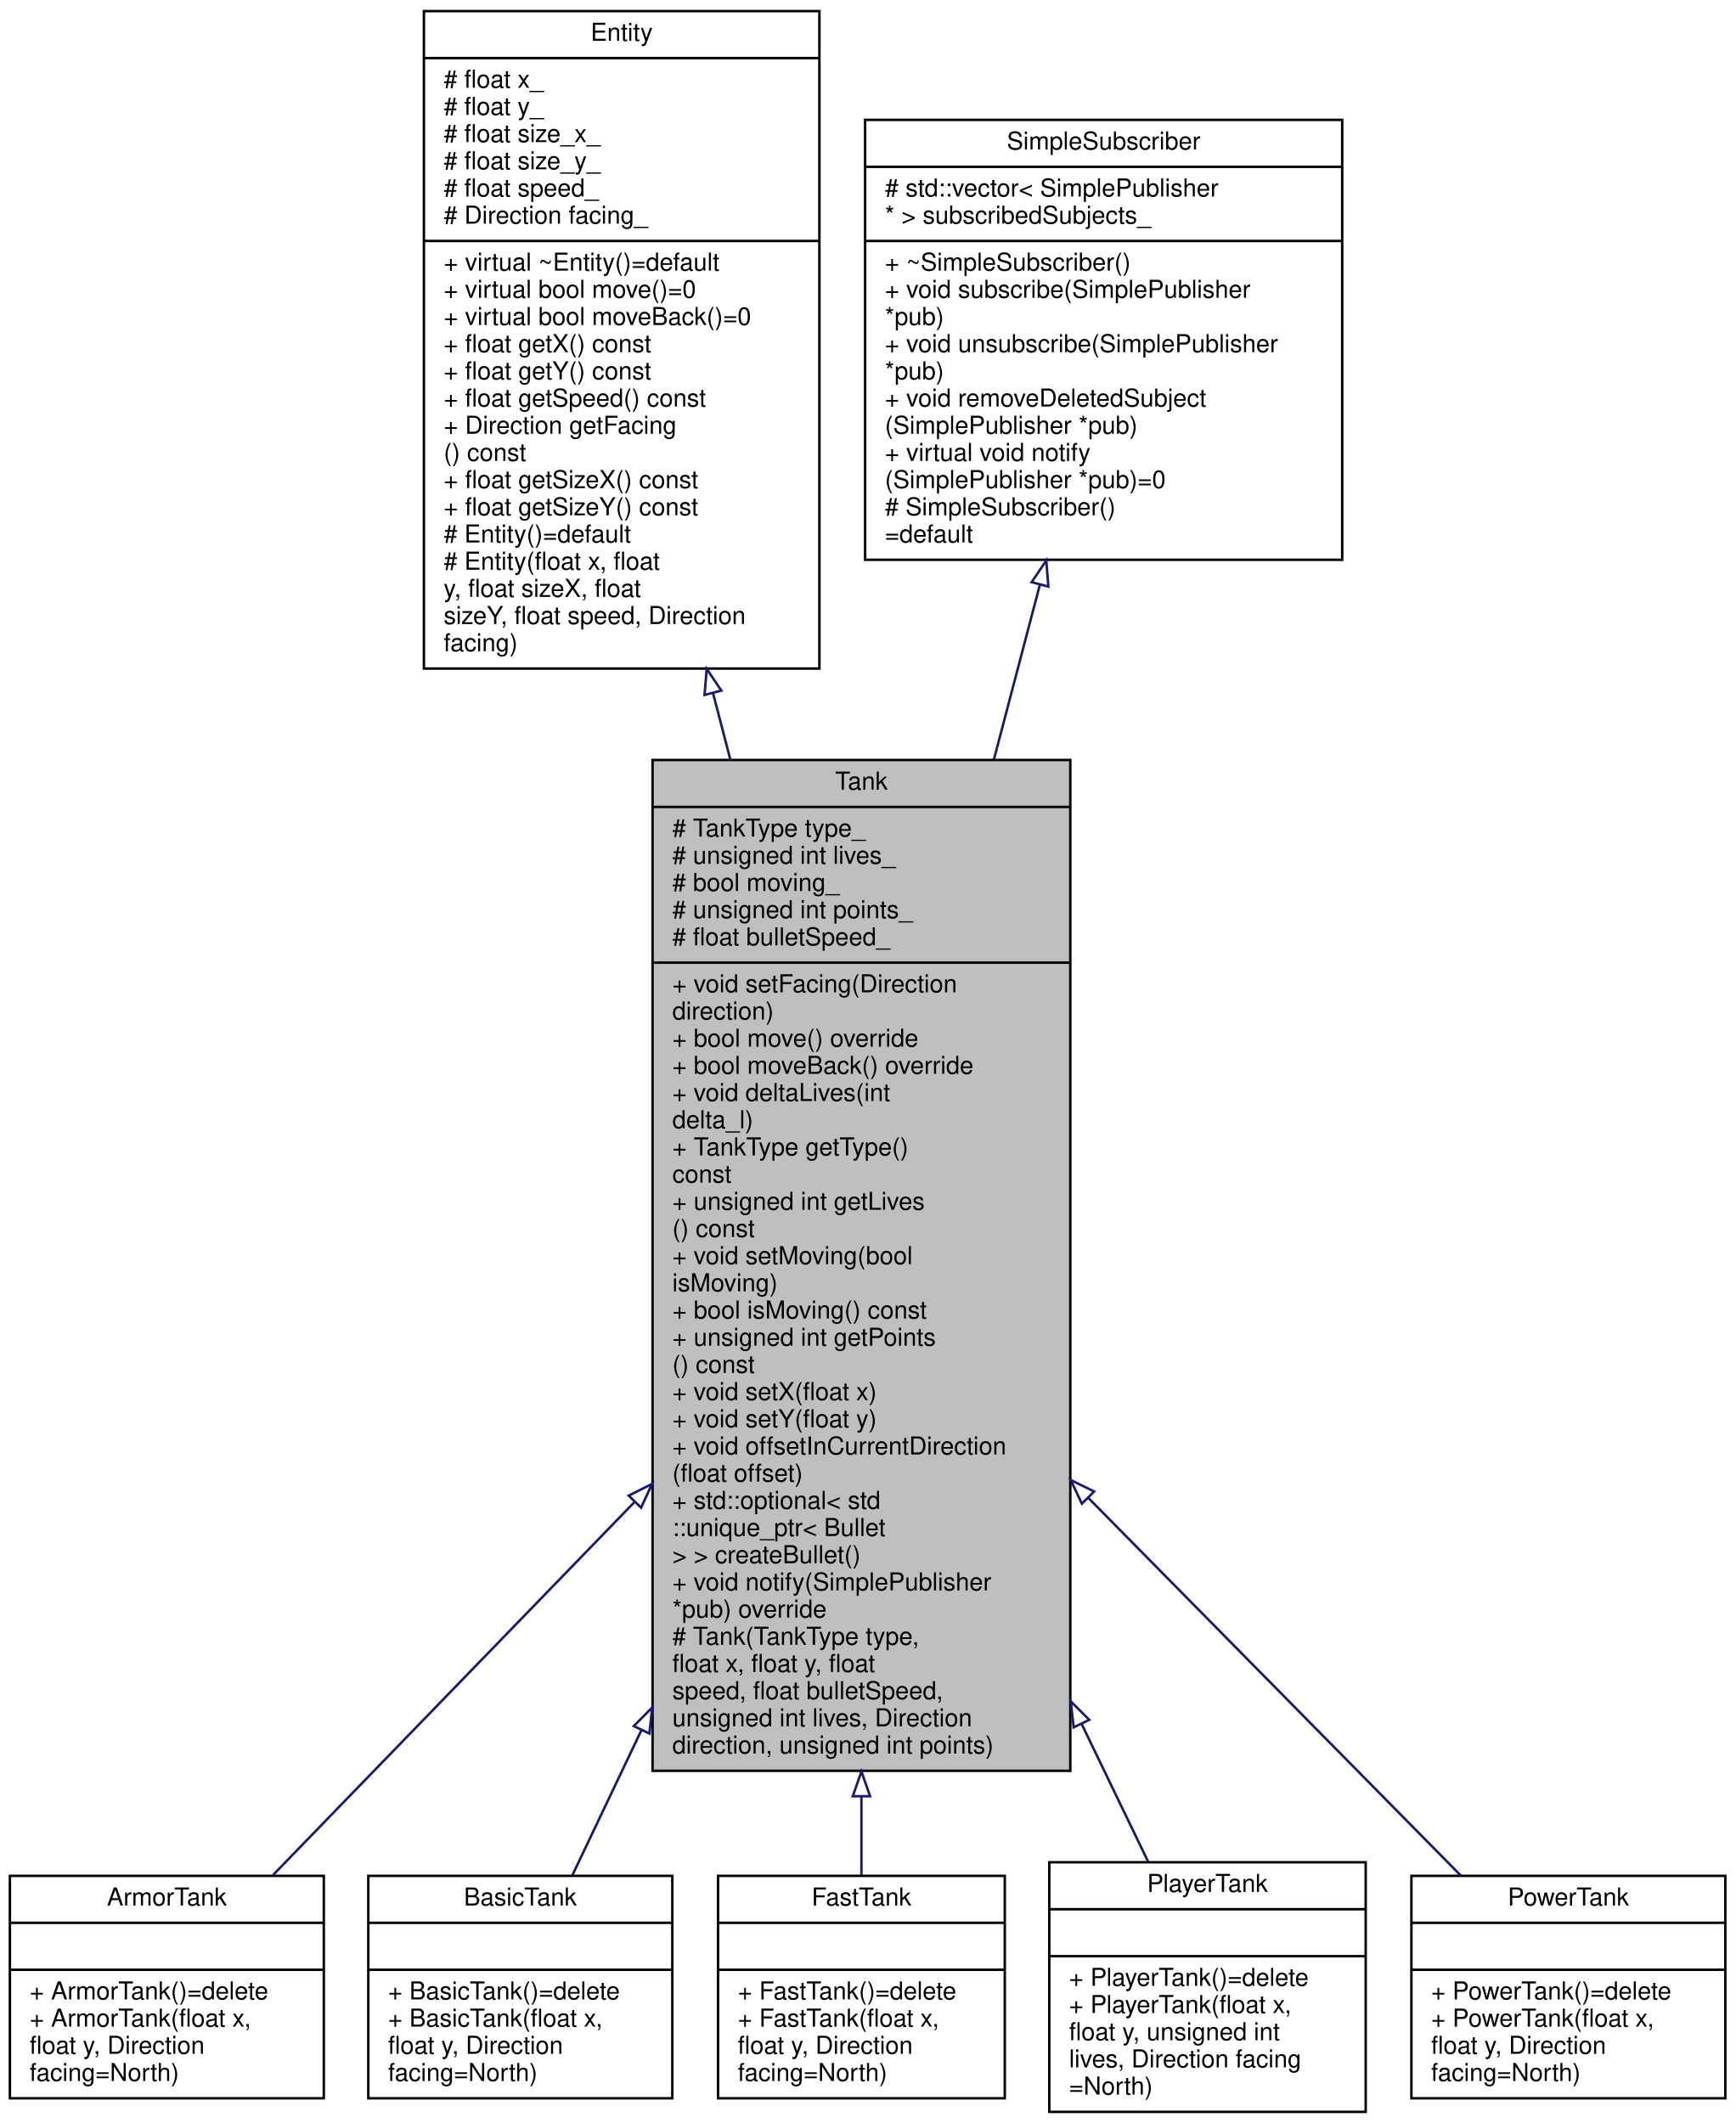
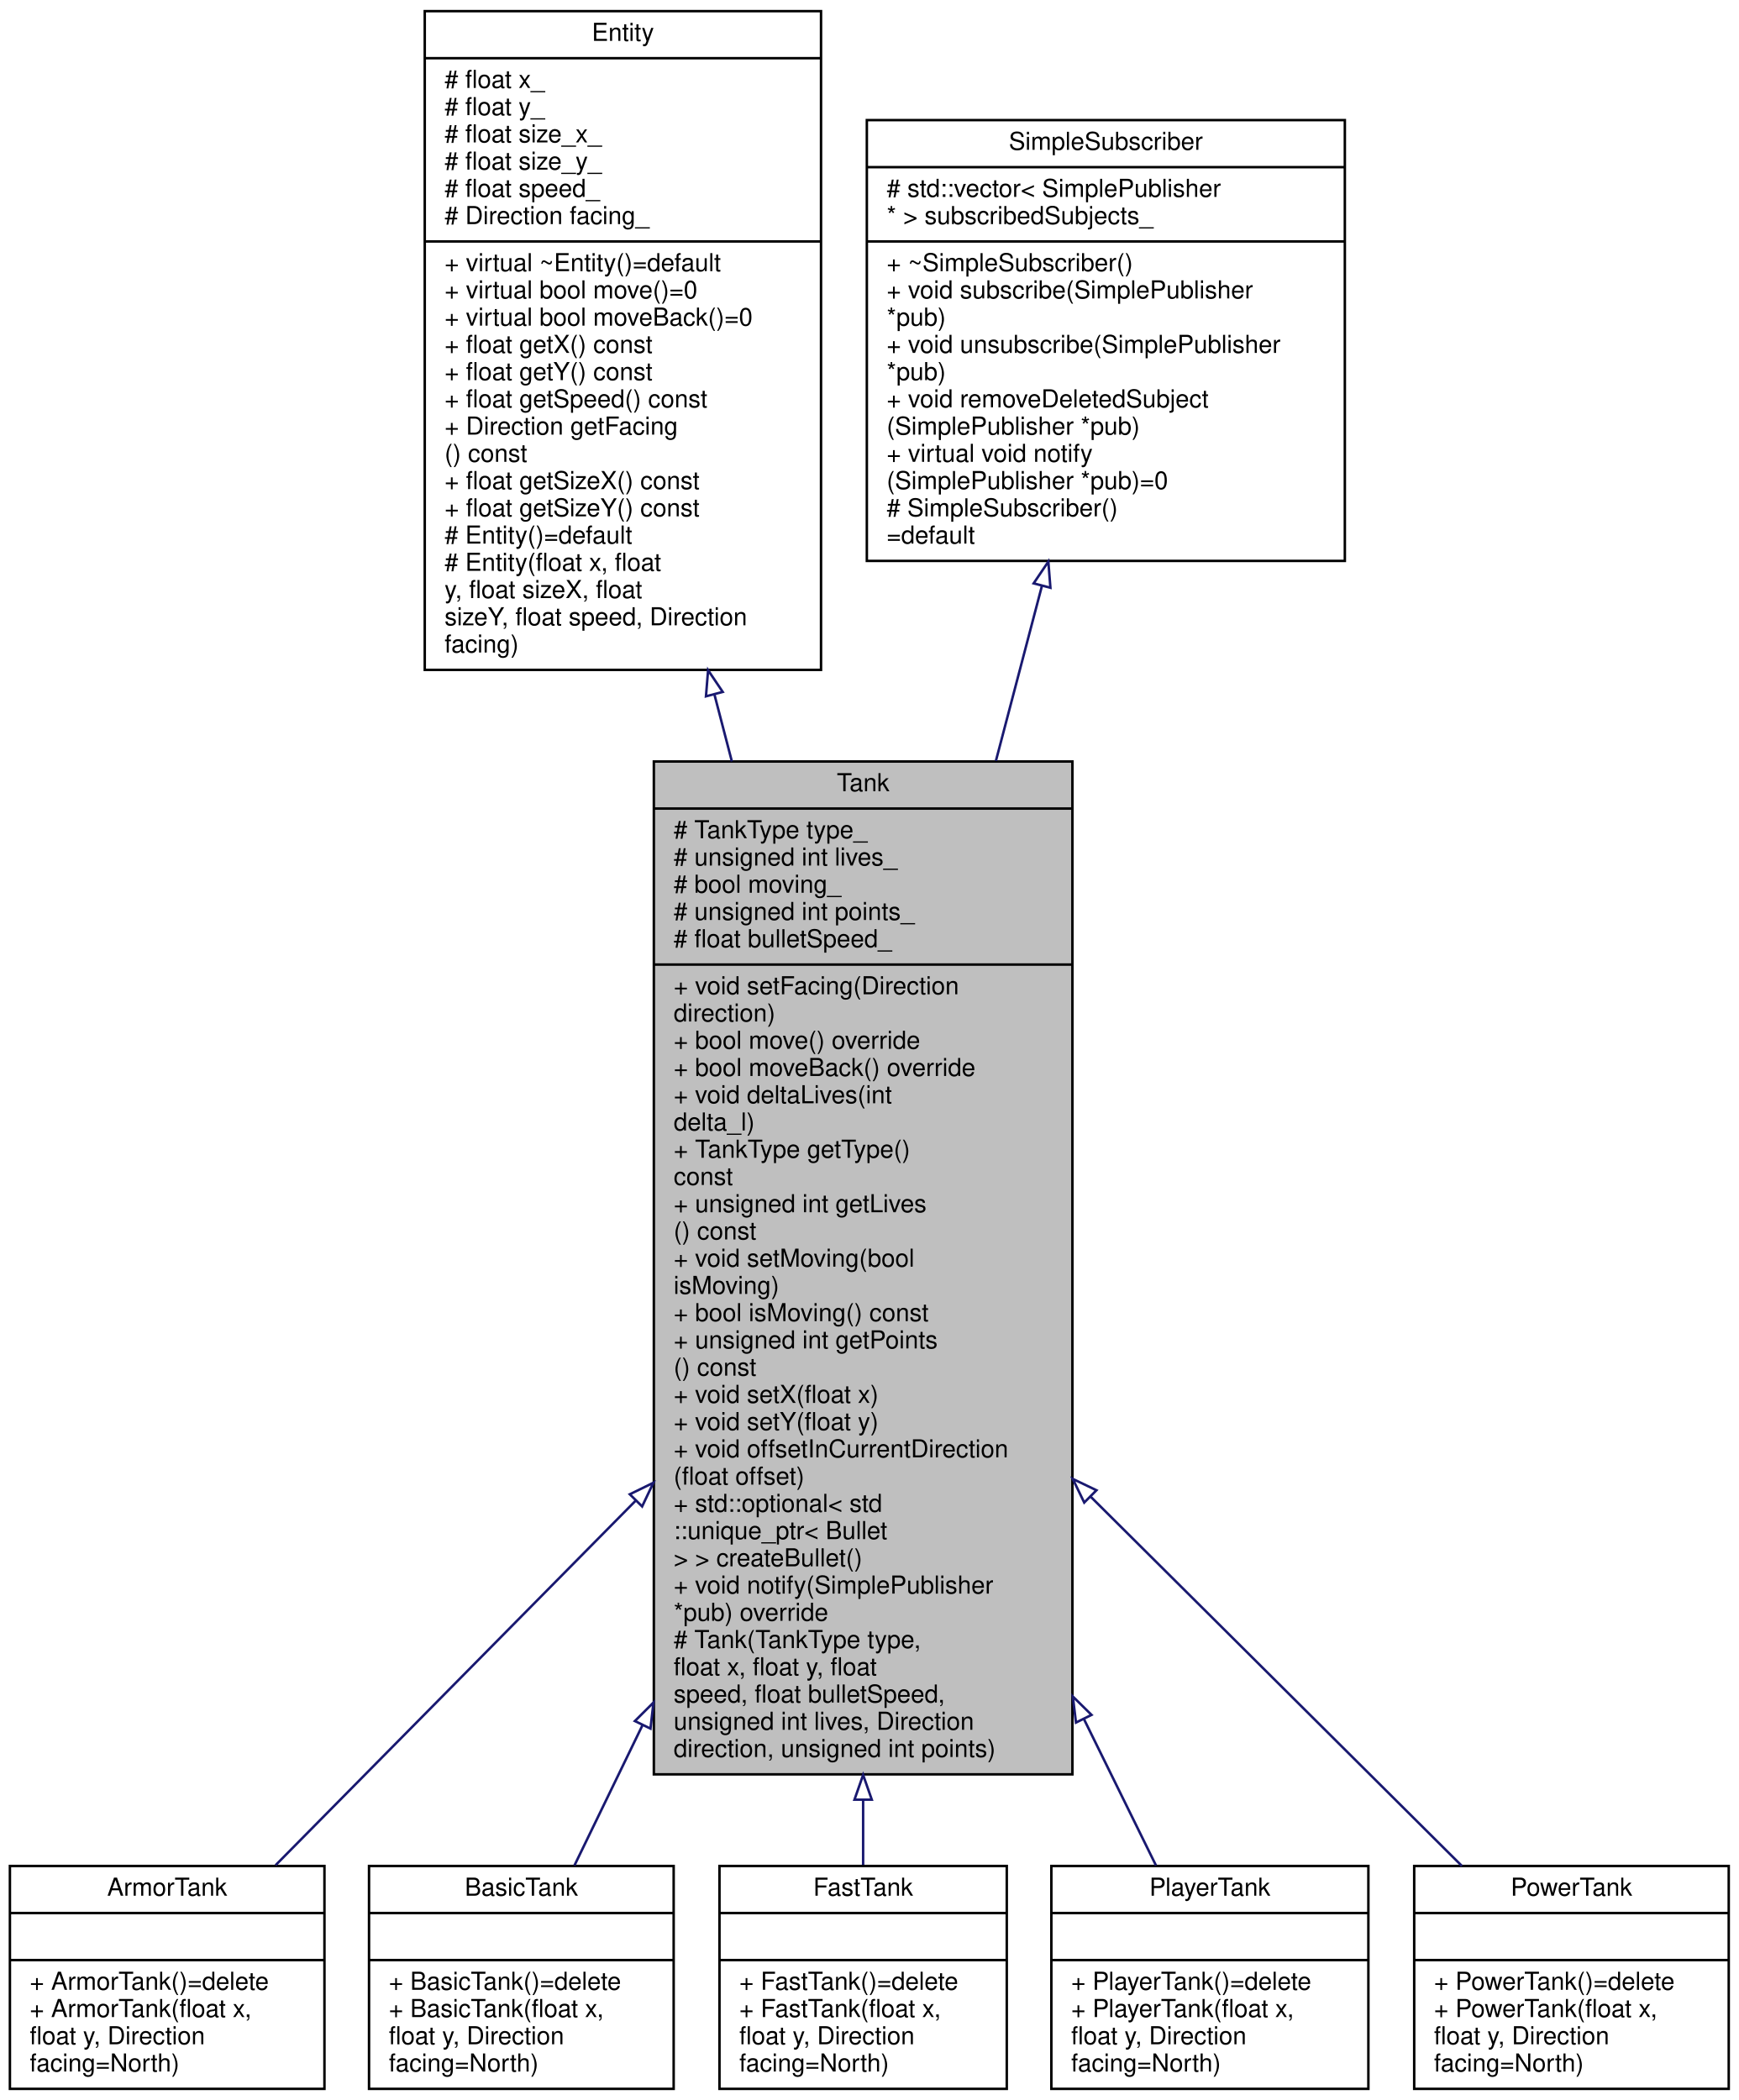
- <svg xmlns="http://www.w3.org/2000/svg" xmlns:xlink="http://www.w3.org/1999/xlink" width="702pt" height="859pt" viewBox="0.00 0.00 702.00 859.00">
-   <g id="graph0" class="graph" transform="scale(1 1) rotate(0) translate(4 855)">
+ <svg xmlns="http://www.w3.org/2000/svg" xmlns:xlink="http://www.w3.org/1999/xlink" width="702pt" height="848pt" viewBox="0.00 0.00 702.00 848.00">
+   <g id="graph0" class="graph" transform="scale(1 1) rotate(0) translate(4 844)">
    <g id="node1" class="node">
      <g id="a_node1">
        <a xlink:title="Base class for tank representation.">
-           <polygon fill="#bfbfbf" stroke="black" points="260,-138.5 260,-547.5 429,-547.5 429,-138.5 260,-138.5" />
-           <text text-anchor="middle" x="344.5" y="-535.5" font-family="Helvetica,sans-Serif" font-size="10.00">Tank</text>
-           <polyline fill="none" stroke="black" points="260,-528.5 429,-528.5 " />
-           <text text-anchor="start" x="268" y="-516.5" font-family="Helvetica,sans-Serif" font-size="10.00"># TankType type_</text>
-           <text text-anchor="start" x="268" y="-505.5" font-family="Helvetica,sans-Serif" font-size="10.00"># unsigned int lives_</text>
-           <text text-anchor="start" x="268" y="-494.5" font-family="Helvetica,sans-Serif" font-size="10.00"># bool moving_</text>
-           <text text-anchor="start" x="268" y="-483.5" font-family="Helvetica,sans-Serif" font-size="10.00"># unsigned int points_</text>
-           <text text-anchor="start" x="268" y="-472.5" font-family="Helvetica,sans-Serif" font-size="10.00"># float bulletSpeed_</text>
-           <polyline fill="none" stroke="black" points="260,-465.5 429,-465.5 " />
-           <text text-anchor="start" x="268" y="-453.5" font-family="Helvetica,sans-Serif" font-size="10.00">+ void setFacing(Direction</text>
-           <text text-anchor="start" x="268" y="-442.5" font-family="Helvetica,sans-Serif" font-size="10.00"> direction)</text>
-           <text text-anchor="start" x="268" y="-431.5" font-family="Helvetica,sans-Serif" font-size="10.00">+ bool move() override</text>
-           <text text-anchor="start" x="268" y="-420.5" font-family="Helvetica,sans-Serif" font-size="10.00">+ bool moveBack() override</text>
-           <text text-anchor="start" x="268" y="-409.5" font-family="Helvetica,sans-Serif" font-size="10.00">+ void deltaLives(int</text>
-           <text text-anchor="start" x="268" y="-398.5" font-family="Helvetica,sans-Serif" font-size="10.00"> delta_l)</text>
-           <text text-anchor="start" x="268" y="-387.5" font-family="Helvetica,sans-Serif" font-size="10.00">+ TankType getType()</text>
-           <text text-anchor="start" x="268" y="-376.5" font-family="Helvetica,sans-Serif" font-size="10.00"> const</text>
-           <text text-anchor="start" x="268" y="-365.5" font-family="Helvetica,sans-Serif" font-size="10.00">+ unsigned int getLives</text>
-           <text text-anchor="start" x="268" y="-354.5" font-family="Helvetica,sans-Serif" font-size="10.00">() const</text>
-           <text text-anchor="start" x="268" y="-343.5" font-family="Helvetica,sans-Serif" font-size="10.00">+ void setMoving(bool</text>
-           <text text-anchor="start" x="268" y="-332.5" font-family="Helvetica,sans-Serif" font-size="10.00"> isMoving)</text>
-           <text text-anchor="start" x="268" y="-321.5" font-family="Helvetica,sans-Serif" font-size="10.00">+ bool isMoving() const</text>
-           <text text-anchor="start" x="268" y="-310.5" font-family="Helvetica,sans-Serif" font-size="10.00">+ unsigned int getPoints</text>
-           <text text-anchor="start" x="268" y="-299.5" font-family="Helvetica,sans-Serif" font-size="10.00">() const</text>
-           <text text-anchor="start" x="268" y="-288.5" font-family="Helvetica,sans-Serif" font-size="10.00">+ void setX(float x)</text>
-           <text text-anchor="start" x="268" y="-277.5" font-family="Helvetica,sans-Serif" font-size="10.00">+ void setY(float y)</text>
-           <text text-anchor="start" x="268" y="-266.5" font-family="Helvetica,sans-Serif" font-size="10.00">+ void offsetInCurrentDirection</text>
-           <text text-anchor="start" x="268" y="-255.5" font-family="Helvetica,sans-Serif" font-size="10.00">(float offset)</text>
-           <text text-anchor="start" x="268" y="-244.5" font-family="Helvetica,sans-Serif" font-size="10.00">+ std::optional&lt; std</text>
-           <text text-anchor="start" x="268" y="-233.5" font-family="Helvetica,sans-Serif" font-size="10.00">::unique_ptr&lt; Bullet</text>
-           <text text-anchor="start" x="268" y="-222.5" font-family="Helvetica,sans-Serif" font-size="10.00"> &gt; &gt; createBullet()</text>
-           <text text-anchor="start" x="268" y="-211.5" font-family="Helvetica,sans-Serif" font-size="10.00">+ void notify(SimplePublisher</text>
-           <text text-anchor="start" x="268" y="-200.5" font-family="Helvetica,sans-Serif" font-size="10.00"> *pub) override</text>
-           <text text-anchor="start" x="268" y="-189.5" font-family="Helvetica,sans-Serif" font-size="10.00"># Tank(TankType type,</text>
-           <text text-anchor="start" x="268" y="-178.5" font-family="Helvetica,sans-Serif" font-size="10.00"> float x, float y, float</text>
-           <text text-anchor="start" x="268" y="-167.5" font-family="Helvetica,sans-Serif" font-size="10.00"> speed, float bulletSpeed,</text>
-           <text text-anchor="start" x="268" y="-156.5" font-family="Helvetica,sans-Serif" font-size="10.00"> unsigned int lives, Direction</text>
-           <text text-anchor="start" x="268" y="-145.5" font-family="Helvetica,sans-Serif" font-size="10.00"> direction, unsigned int points)</text>
+           <polygon fill="#bfbfbf" stroke="black" points="260,-127.5 260,-536.5 429,-536.5 429,-127.5 260,-127.5" />
+           <text text-anchor="middle" x="344.5" y="-524.5" font-family="Helvetica,sans-Serif" font-size="10.00">Tank</text>
+           <polyline fill="none" stroke="black" points="260,-517.5 429,-517.5 " />
+           <text text-anchor="start" x="268" y="-505.5" font-family="Helvetica,sans-Serif" font-size="10.00"># TankType type_</text>
+           <text text-anchor="start" x="268" y="-494.5" font-family="Helvetica,sans-Serif" font-size="10.00"># unsigned int lives_</text>
+           <text text-anchor="start" x="268" y="-483.5" font-family="Helvetica,sans-Serif" font-size="10.00"># bool moving_</text>
+           <text text-anchor="start" x="268" y="-472.5" font-family="Helvetica,sans-Serif" font-size="10.00"># unsigned int points_</text>
+           <text text-anchor="start" x="268" y="-461.5" font-family="Helvetica,sans-Serif" font-size="10.00"># float bulletSpeed_</text>
+           <polyline fill="none" stroke="black" points="260,-454.5 429,-454.5 " />
+           <text text-anchor="start" x="268" y="-442.5" font-family="Helvetica,sans-Serif" font-size="10.00">+ void setFacing(Direction</text>
+           <text text-anchor="start" x="268" y="-431.5" font-family="Helvetica,sans-Serif" font-size="10.00"> direction)</text>
+           <text text-anchor="start" x="268" y="-420.5" font-family="Helvetica,sans-Serif" font-size="10.00">+ bool move() override</text>
+           <text text-anchor="start" x="268" y="-409.5" font-family="Helvetica,sans-Serif" font-size="10.00">+ bool moveBack() override</text>
+           <text text-anchor="start" x="268" y="-398.5" font-family="Helvetica,sans-Serif" font-size="10.00">+ void deltaLives(int</text>
+           <text text-anchor="start" x="268" y="-387.5" font-family="Helvetica,sans-Serif" font-size="10.00"> delta_l)</text>
+           <text text-anchor="start" x="268" y="-376.5" font-family="Helvetica,sans-Serif" font-size="10.00">+ TankType getType()</text>
+           <text text-anchor="start" x="268" y="-365.5" font-family="Helvetica,sans-Serif" font-size="10.00"> const</text>
+           <text text-anchor="start" x="268" y="-354.5" font-family="Helvetica,sans-Serif" font-size="10.00">+ unsigned int getLives</text>
+           <text text-anchor="start" x="268" y="-343.5" font-family="Helvetica,sans-Serif" font-size="10.00">() const</text>
+           <text text-anchor="start" x="268" y="-332.5" font-family="Helvetica,sans-Serif" font-size="10.00">+ void setMoving(bool</text>
+           <text text-anchor="start" x="268" y="-321.5" font-family="Helvetica,sans-Serif" font-size="10.00"> isMoving)</text>
+           <text text-anchor="start" x="268" y="-310.5" font-family="Helvetica,sans-Serif" font-size="10.00">+ bool isMoving() const</text>
+           <text text-anchor="start" x="268" y="-299.5" font-family="Helvetica,sans-Serif" font-size="10.00">+ unsigned int getPoints</text>
+           <text text-anchor="start" x="268" y="-288.5" font-family="Helvetica,sans-Serif" font-size="10.00">() const</text>
+           <text text-anchor="start" x="268" y="-277.5" font-family="Helvetica,sans-Serif" font-size="10.00">+ void setX(float x)</text>
+           <text text-anchor="start" x="268" y="-266.5" font-family="Helvetica,sans-Serif" font-size="10.00">+ void setY(float y)</text>
+           <text text-anchor="start" x="268" y="-255.5" font-family="Helvetica,sans-Serif" font-size="10.00">+ void offsetInCurrentDirection</text>
+           <text text-anchor="start" x="268" y="-244.5" font-family="Helvetica,sans-Serif" font-size="10.00">(float offset)</text>
+           <text text-anchor="start" x="268" y="-233.5" font-family="Helvetica,sans-Serif" font-size="10.00">+ std::optional&lt; std</text>
+           <text text-anchor="start" x="268" y="-222.5" font-family="Helvetica,sans-Serif" font-size="10.00">::unique_ptr&lt; Bullet</text>
+           <text text-anchor="start" x="268" y="-211.5" font-family="Helvetica,sans-Serif" font-size="10.00"> &gt; &gt; createBullet()</text>
+           <text text-anchor="start" x="268" y="-200.5" font-family="Helvetica,sans-Serif" font-size="10.00">+ void notify(SimplePublisher</text>
+           <text text-anchor="start" x="268" y="-189.5" font-family="Helvetica,sans-Serif" font-size="10.00"> *pub) override</text>
+           <text text-anchor="start" x="268" y="-178.5" font-family="Helvetica,sans-Serif" font-size="10.00"># Tank(TankType type,</text>
+           <text text-anchor="start" x="268" y="-167.5" font-family="Helvetica,sans-Serif" font-size="10.00"> float x, float y, float</text>
+           <text text-anchor="start" x="268" y="-156.5" font-family="Helvetica,sans-Serif" font-size="10.00"> speed, float bulletSpeed,</text>
+           <text text-anchor="start" x="268" y="-145.5" font-family="Helvetica,sans-Serif" font-size="10.00"> unsigned int lives, Direction</text>
+           <text text-anchor="start" x="268" y="-134.5" font-family="Helvetica,sans-Serif" font-size="10.00"> direction, unsigned int points)</text>
        </a>
      </g>
    </g>
    <g id="node4" class="node">
      <g id="a_node4">
        <a xlink:href="class_armor_tank.html" target="_top" xlink:title=" ">
-           <polygon fill="none" stroke="black" points="0,-6 0,-96 127,-96 127,-6 0,-6" />
-           <text text-anchor="middle" x="63.5" y="-84" font-family="Helvetica,sans-Serif" font-size="10.00">ArmorTank</text>
-           <polyline fill="none" stroke="black" points="0,-77 127,-77 " />
-           <text text-anchor="middle" x="63.5" y="-65" font-family="Helvetica,sans-Serif" font-size="10.00"> </text>
-           <polyline fill="none" stroke="black" points="0,-58 127,-58 " />
-           <text text-anchor="start" x="8" y="-46" font-family="Helvetica,sans-Serif" font-size="10.00">+ ArmorTank()=delete</text>
-           <text text-anchor="start" x="8" y="-35" font-family="Helvetica,sans-Serif" font-size="10.00">+ ArmorTank(float x,</text>
-           <text text-anchor="start" x="8" y="-24" font-family="Helvetica,sans-Serif" font-size="10.00"> float y, Direction</text>
-           <text text-anchor="start" x="8" y="-13" font-family="Helvetica,sans-Serif" font-size="10.00"> facing=North)</text>
+           <polygon fill="none" stroke="black" points="0,-0.5 0,-90.5 127,-90.5 127,-0.5 0,-0.5" />
+           <text text-anchor="middle" x="63.5" y="-78.5" font-family="Helvetica,sans-Serif" font-size="10.00">ArmorTank</text>
+           <polyline fill="none" stroke="black" points="0,-71.5 127,-71.5 " />
+           <text text-anchor="middle" x="63.5" y="-59.5" font-family="Helvetica,sans-Serif" font-size="10.00"> </text>
+           <polyline fill="none" stroke="black" points="0,-52.5 127,-52.5 " />
+           <text text-anchor="start" x="8" y="-40.5" font-family="Helvetica,sans-Serif" font-size="10.00">+ ArmorTank()=delete</text>
+           <text text-anchor="start" x="8" y="-29.5" font-family="Helvetica,sans-Serif" font-size="10.00">+ ArmorTank(float x,</text>
+           <text text-anchor="start" x="8" y="-18.5" font-family="Helvetica,sans-Serif" font-size="10.00"> float y, Direction</text>
+           <text text-anchor="start" x="8" y="-7.5" font-family="Helvetica,sans-Serif" font-size="10.00"> facing=North)</text>
        </a>
      </g>
    </g>
    <g id="edge3" class="edge">
-       <path fill="none" stroke="midnightblue" d="M252.62,-247.18C203.45,-196.44 145.22,-136.34 106.49,-96.37" />
-       <polygon fill="none" stroke="midnightblue" points="250.34,-249.85 259.81,-254.6 255.36,-244.98 250.34,-249.85" />
+       <path fill="none" stroke="midnightblue" d="M252.67,-238.03C203.82,-188.57 146.01,-130.04 107.27,-90.82" />
+       <polygon fill="none" stroke="midnightblue" points="250.29,-240.6 259.81,-245.25 255.27,-235.68 250.29,-240.6" />
    </g>
    <g id="node5" class="node">
      <g id="a_node5">
        <a xlink:href="class_basic_tank.html" target="_top" xlink:title=" ">
-           <polygon fill="none" stroke="black" points="145,-6 145,-96 268,-96 268,-6 145,-6" />
-           <text text-anchor="middle" x="206.5" y="-84" font-family="Helvetica,sans-Serif" font-size="10.00">BasicTank</text>
-           <polyline fill="none" stroke="black" points="145,-77 268,-77 " />
-           <text text-anchor="middle" x="206.5" y="-65" font-family="Helvetica,sans-Serif" font-size="10.00"> </text>
-           <polyline fill="none" stroke="black" points="145,-58 268,-58 " />
-           <text text-anchor="start" x="153" y="-46" font-family="Helvetica,sans-Serif" font-size="10.00">+ BasicTank()=delete</text>
-           <text text-anchor="start" x="153" y="-35" font-family="Helvetica,sans-Serif" font-size="10.00">+ BasicTank(float x,</text>
-           <text text-anchor="start" x="153" y="-24" font-family="Helvetica,sans-Serif" font-size="10.00"> float y, Direction</text>
-           <text text-anchor="start" x="153" y="-13" font-family="Helvetica,sans-Serif" font-size="10.00"> facing=North)</text>
+           <polygon fill="none" stroke="black" points="145,-0.5 145,-90.5 268,-90.5 268,-0.5 145,-0.5" />
+           <text text-anchor="middle" x="206.5" y="-78.5" font-family="Helvetica,sans-Serif" font-size="10.00">BasicTank</text>
+           <polyline fill="none" stroke="black" points="145,-71.5 268,-71.5 " />
+           <text text-anchor="middle" x="206.5" y="-59.5" font-family="Helvetica,sans-Serif" font-size="10.00"> </text>
+           <polyline fill="none" stroke="black" points="145,-52.5 268,-52.5 " />
+           <text text-anchor="start" x="153" y="-40.5" font-family="Helvetica,sans-Serif" font-size="10.00">+ BasicTank()=delete</text>
+           <text text-anchor="start" x="153" y="-29.5" font-family="Helvetica,sans-Serif" font-size="10.00">+ BasicTank(float x,</text>
+           <text text-anchor="start" x="153" y="-18.5" font-family="Helvetica,sans-Serif" font-size="10.00"> float y, Direction</text>
+           <text text-anchor="start" x="153" y="-7.5" font-family="Helvetica,sans-Serif" font-size="10.00"> facing=North)</text>
        </a>
      </g>
    </g>
    <g id="edge4" class="edge">
-       <path fill="none" stroke="midnightblue" d="M255.55,-155.07C245.22,-133.36 235.54,-113.02 227.55,-96.23" />
-       <polygon fill="none" stroke="midnightblue" points="252.4,-156.6 259.85,-164.12 258.72,-153.59 252.4,-156.6" />
+       <path fill="none" stroke="midnightblue" d="M255.47,-147.46C245.33,-126.56 235.82,-106.95 227.93,-90.69" />
+       <polygon fill="none" stroke="midnightblue" points="252.34,-149.03 259.85,-156.5 258.64,-145.97 252.34,-149.03" />
    </g>
    <g id="node6" class="node">
      <g id="a_node6">
        <a xlink:href="class_fast_tank.html" target="_top" xlink:title=" ">
-           <polygon fill="none" stroke="black" points="286.5,-6 286.5,-96 402.5,-96 402.5,-6 286.5,-6" />
-           <text text-anchor="middle" x="344.5" y="-84" font-family="Helvetica,sans-Serif" font-size="10.00">FastTank</text>
-           <polyline fill="none" stroke="black" points="286.5,-77 402.5,-77 " />
-           <text text-anchor="middle" x="344.5" y="-65" font-family="Helvetica,sans-Serif" font-size="10.00"> </text>
-           <polyline fill="none" stroke="black" points="286.5,-58 402.5,-58 " />
-           <text text-anchor="start" x="294.5" y="-46" font-family="Helvetica,sans-Serif" font-size="10.00">+ FastTank()=delete</text>
-           <text text-anchor="start" x="294.5" y="-35" font-family="Helvetica,sans-Serif" font-size="10.00">+ FastTank(float x,</text>
-           <text text-anchor="start" x="294.5" y="-24" font-family="Helvetica,sans-Serif" font-size="10.00"> float y, Direction</text>
-           <text text-anchor="start" x="294.5" y="-13" font-family="Helvetica,sans-Serif" font-size="10.00"> facing=North)</text>
+           <polygon fill="none" stroke="black" points="286.5,-0.5 286.5,-90.5 402.5,-90.5 402.5,-0.5 286.5,-0.5" />
+           <text text-anchor="middle" x="344.5" y="-78.5" font-family="Helvetica,sans-Serif" font-size="10.00">FastTank</text>
+           <polyline fill="none" stroke="black" points="286.5,-71.5 402.5,-71.5 " />
+           <text text-anchor="middle" x="344.5" y="-59.5" font-family="Helvetica,sans-Serif" font-size="10.00"> </text>
+           <polyline fill="none" stroke="black" points="286.5,-52.5 402.5,-52.5 " />
+           <text text-anchor="start" x="294.5" y="-40.5" font-family="Helvetica,sans-Serif" font-size="10.00">+ FastTank()=delete</text>
+           <text text-anchor="start" x="294.5" y="-29.5" font-family="Helvetica,sans-Serif" font-size="10.00">+ FastTank(float x,</text>
+           <text text-anchor="start" x="294.5" y="-18.5" font-family="Helvetica,sans-Serif" font-size="10.00"> float y, Direction</text>
+           <text text-anchor="start" x="294.5" y="-7.5" font-family="Helvetica,sans-Serif" font-size="10.00"> facing=North)</text>
        </a>
      </g>
    </g>
    <g id="edge5" class="edge">
-       <path fill="none" stroke="midnightblue" d="M344.5,-128C344.5,-116.56 344.5,-105.88 344.5,-96.34" />
-       <polygon fill="none" stroke="midnightblue" points="341,-128.22 344.5,-138.22 348,-128.22 341,-128.22" />
+       <path fill="none" stroke="midnightblue" d="M344.5,-117.25C344.5,-107.83 344.5,-98.98 344.5,-90.93" />
+       <polygon fill="none" stroke="midnightblue" points="341,-117.27 344.5,-127.27 348,-117.27 341,-117.27" />
    </g>
    <g id="node7" class="node">
      <g id="a_node7">
        <a xlink:href="class_player_tank.html" target="_top" xlink:title=" ">
-           <polygon fill="none" stroke="black" points="420.5,-0.5 420.5,-101.5 548.5,-101.5 548.5,-0.5 420.5,-0.5" />
-           <text text-anchor="middle" x="484.5" y="-89.5" font-family="Helvetica,sans-Serif" font-size="10.00">PlayerTank</text>
-           <polyline fill="none" stroke="black" points="420.5,-82.5 548.5,-82.5 " />
-           <text text-anchor="middle" x="484.5" y="-70.5" font-family="Helvetica,sans-Serif" font-size="10.00"> </text>
-           <polyline fill="none" stroke="black" points="420.5,-63.5 548.5,-63.5 " />
-           <text text-anchor="start" x="428.5" y="-51.5" font-family="Helvetica,sans-Serif" font-size="10.00">+ PlayerTank()=delete</text>
-           <text text-anchor="start" x="428.5" y="-40.5" font-family="Helvetica,sans-Serif" font-size="10.00">+ PlayerTank(float x,</text>
-           <text text-anchor="start" x="428.5" y="-29.5" font-family="Helvetica,sans-Serif" font-size="10.00"> float y, unsigned int</text>
-           <text text-anchor="start" x="428.5" y="-18.5" font-family="Helvetica,sans-Serif" font-size="10.00"> lives, Direction facing</text>
-           <text text-anchor="start" x="428.5" y="-7.5" font-family="Helvetica,sans-Serif" font-size="10.00">=North)</text>
+           <polygon fill="none" stroke="black" points="420.5,-0.5 420.5,-90.5 548.5,-90.5 548.5,-0.5 420.5,-0.5" />
+           <text text-anchor="middle" x="484.5" y="-78.5" font-family="Helvetica,sans-Serif" font-size="10.00">PlayerTank</text>
+           <polyline fill="none" stroke="black" points="420.5,-71.5 548.5,-71.5 " />
+           <text text-anchor="middle" x="484.5" y="-59.5" font-family="Helvetica,sans-Serif" font-size="10.00"> </text>
+           <polyline fill="none" stroke="black" points="420.5,-52.5 548.5,-52.5 " />
+           <text text-anchor="start" x="428.5" y="-40.5" font-family="Helvetica,sans-Serif" font-size="10.00">+ PlayerTank()=delete</text>
+           <text text-anchor="start" x="428.5" y="-29.5" font-family="Helvetica,sans-Serif" font-size="10.00">+ PlayerTank(float x,</text>
+           <text text-anchor="start" x="428.5" y="-18.5" font-family="Helvetica,sans-Serif" font-size="10.00"> float y, Direction</text>
+           <text text-anchor="start" x="428.5" y="-7.5" font-family="Helvetica,sans-Serif" font-size="10.00"> facing=North)</text>
        </a>
      </g>
    </g>
    <g id="edge6" class="edge">
-       <path fill="none" stroke="midnightblue" d="M433.57,-157.5C443.41,-137.12 452.71,-117.86 460.59,-101.52" />
-       <polygon fill="none" stroke="midnightblue" points="430.36,-156.09 429.17,-166.62 436.67,-159.13 430.36,-156.09" />
+       <path fill="none" stroke="midnightblue" d="M433.63,-149.87C444.36,-128.07 454.43,-107.6 462.74,-90.71" />
+       <polygon fill="none" stroke="midnightblue" points="430.44,-148.42 429.17,-158.94 436.72,-151.51 430.44,-148.42" />
    </g>
    <g id="node8" class="node">
      <g id="a_node8">
        <a xlink:href="class_power_tank.html" target="_top" xlink:title=" ">
-           <polygon fill="none" stroke="black" points="567,-6 567,-96 694,-96 694,-6 567,-6" />
-           <text text-anchor="middle" x="630.5" y="-84" font-family="Helvetica,sans-Serif" font-size="10.00">PowerTank</text>
-           <polyline fill="none" stroke="black" points="567,-77 694,-77 " />
-           <text text-anchor="middle" x="630.5" y="-65" font-family="Helvetica,sans-Serif" font-size="10.00"> </text>
-           <polyline fill="none" stroke="black" points="567,-58 694,-58 " />
-           <text text-anchor="start" x="575" y="-46" font-family="Helvetica,sans-Serif" font-size="10.00">+ PowerTank()=delete</text>
-           <text text-anchor="start" x="575" y="-35" font-family="Helvetica,sans-Serif" font-size="10.00">+ PowerTank(float x,</text>
-           <text text-anchor="start" x="575" y="-24" font-family="Helvetica,sans-Serif" font-size="10.00"> float y, Direction</text>
-           <text text-anchor="start" x="575" y="-13" font-family="Helvetica,sans-Serif" font-size="10.00"> facing=North)</text>
+           <polygon fill="none" stroke="black" points="567,-0.5 567,-90.5 694,-90.5 694,-0.5 567,-0.5" />
+           <text text-anchor="middle" x="630.5" y="-78.5" font-family="Helvetica,sans-Serif" font-size="10.00">PowerTank</text>
+           <polyline fill="none" stroke="black" points="567,-71.5 694,-71.5 " />
+           <text text-anchor="middle" x="630.5" y="-59.5" font-family="Helvetica,sans-Serif" font-size="10.00"> </text>
+           <polyline fill="none" stroke="black" points="567,-52.5 694,-52.5 " />
+           <text text-anchor="start" x="575" y="-40.5" font-family="Helvetica,sans-Serif" font-size="10.00">+ PowerTank()=delete</text>
+           <text text-anchor="start" x="575" y="-29.5" font-family="Helvetica,sans-Serif" font-size="10.00">+ PowerTank(float x,</text>
+           <text text-anchor="start" x="575" y="-18.5" font-family="Helvetica,sans-Serif" font-size="10.00"> float y, Direction</text>
+           <text text-anchor="start" x="575" y="-7.5" font-family="Helvetica,sans-Serif" font-size="10.00"> facing=North)</text>
        </a>
      </g>
    </g>
    <g id="edge7" class="edge">
-       <path fill="none" stroke="midnightblue" d="M436.21,-249C486.76,-197.75 547.17,-136.5 587.06,-96.05" />
-       <polygon fill="none" stroke="midnightblue" points="433.68,-246.59 429.15,-256.17 438.66,-251.51 433.68,-246.59" />
+       <path fill="none" stroke="midnightblue" d="M436.48,-239.51C486.63,-189.61 546.43,-130.13 586.26,-90.51" />
+       <polygon fill="none" stroke="midnightblue" points="433.77,-237.26 429.15,-246.8 438.71,-242.22 433.77,-237.26" />
    </g>
    <g id="node2" class="node">
      <g id="a_node2">
        <a xlink:href="class_entity.html" target="_top" xlink:title=" ">
-           <polygon fill="none" stroke="black" points="167.5,-584.5 167.5,-850.5 327.5,-850.5 327.5,-584.5 167.5,-584.5" />
-           <text text-anchor="middle" x="247.5" y="-838.5" font-family="Helvetica,sans-Serif" font-size="10.00">Entity</text>
-           <polyline fill="none" stroke="black" points="167.5,-831.5 327.5,-831.5 " />
-           <text text-anchor="start" x="175.5" y="-819.5" font-family="Helvetica,sans-Serif" font-size="10.00"># float x_</text>
-           <text text-anchor="start" x="175.5" y="-808.5" font-family="Helvetica,sans-Serif" font-size="10.00"># float y_</text>
-           <text text-anchor="start" x="175.5" y="-797.5" font-family="Helvetica,sans-Serif" font-size="10.00"># float size_x_</text>
-           <text text-anchor="start" x="175.5" y="-786.5" font-family="Helvetica,sans-Serif" font-size="10.00"># float size_y_</text>
-           <text text-anchor="start" x="175.5" y="-775.5" font-family="Helvetica,sans-Serif" font-size="10.00"># float speed_</text>
-           <text text-anchor="start" x="175.5" y="-764.5" font-family="Helvetica,sans-Serif" font-size="10.00"># Direction facing_</text>
-           <polyline fill="none" stroke="black" points="167.5,-757.5 327.5,-757.5 " />
-           <text text-anchor="start" x="175.5" y="-745.5" font-family="Helvetica,sans-Serif" font-size="10.00">+ virtual ~Entity()=default</text>
-           <text text-anchor="start" x="175.5" y="-734.5" font-family="Helvetica,sans-Serif" font-size="10.00">+ virtual bool move()=0</text>
-           <text text-anchor="start" x="175.5" y="-723.5" font-family="Helvetica,sans-Serif" font-size="10.00">+ virtual bool moveBack()=0</text>
-           <text text-anchor="start" x="175.5" y="-712.5" font-family="Helvetica,sans-Serif" font-size="10.00">+ float getX() const</text>
-           <text text-anchor="start" x="175.5" y="-701.5" font-family="Helvetica,sans-Serif" font-size="10.00">+ float getY() const</text>
-           <text text-anchor="start" x="175.5" y="-690.5" font-family="Helvetica,sans-Serif" font-size="10.00">+ float getSpeed() const</text>
-           <text text-anchor="start" x="175.5" y="-679.5" font-family="Helvetica,sans-Serif" font-size="10.00">+ Direction getFacing</text>
-           <text text-anchor="start" x="175.5" y="-668.5" font-family="Helvetica,sans-Serif" font-size="10.00">() const</text>
-           <text text-anchor="start" x="175.5" y="-657.5" font-family="Helvetica,sans-Serif" font-size="10.00">+ float getSizeX() const</text>
-           <text text-anchor="start" x="175.5" y="-646.5" font-family="Helvetica,sans-Serif" font-size="10.00">+ float getSizeY() const</text>
-           <text text-anchor="start" x="175.5" y="-635.5" font-family="Helvetica,sans-Serif" font-size="10.00"># Entity()=default</text>
-           <text text-anchor="start" x="175.5" y="-624.5" font-family="Helvetica,sans-Serif" font-size="10.00"># Entity(float x, float</text>
-           <text text-anchor="start" x="175.5" y="-613.5" font-family="Helvetica,sans-Serif" font-size="10.00"> y, float sizeX, float</text>
-           <text text-anchor="start" x="175.5" y="-602.5" font-family="Helvetica,sans-Serif" font-size="10.00"> sizeY, float speed, Direction</text>
-           <text text-anchor="start" x="175.5" y="-591.5" font-family="Helvetica,sans-Serif" font-size="10.00"> facing)</text>
+           <polygon fill="none" stroke="black" points="167.5,-573.5 167.5,-839.5 327.5,-839.5 327.5,-573.5 167.5,-573.5" />
+           <text text-anchor="middle" x="247.5" y="-827.5" font-family="Helvetica,sans-Serif" font-size="10.00">Entity</text>
+           <polyline fill="none" stroke="black" points="167.5,-820.5 327.5,-820.5 " />
+           <text text-anchor="start" x="175.5" y="-808.5" font-family="Helvetica,sans-Serif" font-size="10.00"># float x_</text>
+           <text text-anchor="start" x="175.5" y="-797.5" font-family="Helvetica,sans-Serif" font-size="10.00"># float y_</text>
+           <text text-anchor="start" x="175.5" y="-786.5" font-family="Helvetica,sans-Serif" font-size="10.00"># float size_x_</text>
+           <text text-anchor="start" x="175.5" y="-775.5" font-family="Helvetica,sans-Serif" font-size="10.00"># float size_y_</text>
+           <text text-anchor="start" x="175.5" y="-764.5" font-family="Helvetica,sans-Serif" font-size="10.00"># float speed_</text>
+           <text text-anchor="start" x="175.5" y="-753.5" font-family="Helvetica,sans-Serif" font-size="10.00"># Direction facing_</text>
+           <polyline fill="none" stroke="black" points="167.5,-746.5 327.5,-746.5 " />
+           <text text-anchor="start" x="175.5" y="-734.5" font-family="Helvetica,sans-Serif" font-size="10.00">+ virtual ~Entity()=default</text>
+           <text text-anchor="start" x="175.5" y="-723.5" font-family="Helvetica,sans-Serif" font-size="10.00">+ virtual bool move()=0</text>
+           <text text-anchor="start" x="175.5" y="-712.5" font-family="Helvetica,sans-Serif" font-size="10.00">+ virtual bool moveBack()=0</text>
+           <text text-anchor="start" x="175.5" y="-701.5" font-family="Helvetica,sans-Serif" font-size="10.00">+ float getX() const</text>
+           <text text-anchor="start" x="175.5" y="-690.5" font-family="Helvetica,sans-Serif" font-size="10.00">+ float getY() const</text>
+           <text text-anchor="start" x="175.5" y="-679.5" font-family="Helvetica,sans-Serif" font-size="10.00">+ float getSpeed() const</text>
+           <text text-anchor="start" x="175.5" y="-668.5" font-family="Helvetica,sans-Serif" font-size="10.00">+ Direction getFacing</text>
+           <text text-anchor="start" x="175.5" y="-657.5" font-family="Helvetica,sans-Serif" font-size="10.00">() const</text>
+           <text text-anchor="start" x="175.5" y="-646.5" font-family="Helvetica,sans-Serif" font-size="10.00">+ float getSizeX() const</text>
+           <text text-anchor="start" x="175.5" y="-635.5" font-family="Helvetica,sans-Serif" font-size="10.00">+ float getSizeY() const</text>
+           <text text-anchor="start" x="175.5" y="-624.5" font-family="Helvetica,sans-Serif" font-size="10.00"># Entity()=default</text>
+           <text text-anchor="start" x="175.5" y="-613.5" font-family="Helvetica,sans-Serif" font-size="10.00"># Entity(float x, float</text>
+           <text text-anchor="start" x="175.5" y="-602.5" font-family="Helvetica,sans-Serif" font-size="10.00"> y, float sizeX, float</text>
+           <text text-anchor="start" x="175.5" y="-591.5" font-family="Helvetica,sans-Serif" font-size="10.00"> sizeY, float speed, Direction</text>
+           <text text-anchor="start" x="175.5" y="-580.5" font-family="Helvetica,sans-Serif" font-size="10.00"> facing)</text>
        </a>
      </g>
    </g>
    <g id="edge1" class="edge">
-       <path fill="none" stroke="midnightblue" d="M284.49,-574.45C286.8,-565.59 289.14,-556.59 291.5,-547.53" />
-       <polygon fill="none" stroke="midnightblue" points="281.04,-573.82 281.9,-584.38 287.81,-575.59 281.04,-573.82" />
+       <path fill="none" stroke="midnightblue" d="M284.49,-563.45C286.8,-554.59 289.14,-545.59 291.5,-536.53" />
+       <polygon fill="none" stroke="midnightblue" points="281.04,-562.82 281.9,-573.38 287.81,-564.59 281.04,-562.82" />
    </g>
    <g id="node3" class="node">
      <g id="a_node3">
        <a xlink:href="class_simple_subscriber.html" target="_top" xlink:title=" ">
-           <polygon fill="none" stroke="black" points="346,-628.5 346,-806.5 539,-806.5 539,-628.5 346,-628.5" />
-           <text text-anchor="middle" x="442.5" y="-794.5" font-family="Helvetica,sans-Serif" font-size="10.00">SimpleSubscriber</text>
-           <polyline fill="none" stroke="black" points="346,-787.5 539,-787.5 " />
-           <text text-anchor="start" x="354" y="-775.5" font-family="Helvetica,sans-Serif" font-size="10.00"># std::vector&lt; SimplePublisher</text>
-           <text text-anchor="start" x="354" y="-764.5" font-family="Helvetica,sans-Serif" font-size="10.00"> * &gt; subscribedSubjects_</text>
-           <polyline fill="none" stroke="black" points="346,-757.5 539,-757.5 " />
-           <text text-anchor="start" x="354" y="-745.5" font-family="Helvetica,sans-Serif" font-size="10.00">+ ~SimpleSubscriber()</text>
-           <text text-anchor="start" x="354" y="-734.5" font-family="Helvetica,sans-Serif" font-size="10.00">+ void subscribe(SimplePublisher</text>
-           <text text-anchor="start" x="354" y="-723.5" font-family="Helvetica,sans-Serif" font-size="10.00"> *pub)</text>
-           <text text-anchor="start" x="354" y="-712.5" font-family="Helvetica,sans-Serif" font-size="10.00">+ void unsubscribe(SimplePublisher</text>
-           <text text-anchor="start" x="354" y="-701.5" font-family="Helvetica,sans-Serif" font-size="10.00"> *pub)</text>
-           <text text-anchor="start" x="354" y="-690.5" font-family="Helvetica,sans-Serif" font-size="10.00">+ void removeDeletedSubject</text>
-           <text text-anchor="start" x="354" y="-679.5" font-family="Helvetica,sans-Serif" font-size="10.00">(SimplePublisher *pub)</text>
-           <text text-anchor="start" x="354" y="-668.5" font-family="Helvetica,sans-Serif" font-size="10.00">+ virtual void notify</text>
-           <text text-anchor="start" x="354" y="-657.5" font-family="Helvetica,sans-Serif" font-size="10.00">(SimplePublisher *pub)=0</text>
-           <text text-anchor="start" x="354" y="-646.5" font-family="Helvetica,sans-Serif" font-size="10.00"># SimpleSubscriber()</text>
-           <text text-anchor="start" x="354" y="-635.5" font-family="Helvetica,sans-Serif" font-size="10.00">=default</text>
+           <polygon fill="none" stroke="black" points="346,-617.5 346,-795.5 539,-795.5 539,-617.5 346,-617.5" />
+           <text text-anchor="middle" x="442.5" y="-783.5" font-family="Helvetica,sans-Serif" font-size="10.00">SimpleSubscriber</text>
+           <polyline fill="none" stroke="black" points="346,-776.5 539,-776.5 " />
+           <text text-anchor="start" x="354" y="-764.5" font-family="Helvetica,sans-Serif" font-size="10.00"># std::vector&lt; SimplePublisher</text>
+           <text text-anchor="start" x="354" y="-753.5" font-family="Helvetica,sans-Serif" font-size="10.00"> * &gt; subscribedSubjects_</text>
+           <polyline fill="none" stroke="black" points="346,-746.5 539,-746.5 " />
+           <text text-anchor="start" x="354" y="-734.5" font-family="Helvetica,sans-Serif" font-size="10.00">+ ~SimpleSubscriber()</text>
+           <text text-anchor="start" x="354" y="-723.5" font-family="Helvetica,sans-Serif" font-size="10.00">+ void subscribe(SimplePublisher</text>
+           <text text-anchor="start" x="354" y="-712.5" font-family="Helvetica,sans-Serif" font-size="10.00"> *pub)</text>
+           <text text-anchor="start" x="354" y="-701.5" font-family="Helvetica,sans-Serif" font-size="10.00">+ void unsubscribe(SimplePublisher</text>
+           <text text-anchor="start" x="354" y="-690.5" font-family="Helvetica,sans-Serif" font-size="10.00"> *pub)</text>
+           <text text-anchor="start" x="354" y="-679.5" font-family="Helvetica,sans-Serif" font-size="10.00">+ void removeDeletedSubject</text>
+           <text text-anchor="start" x="354" y="-668.5" font-family="Helvetica,sans-Serif" font-size="10.00">(SimplePublisher *pub)</text>
+           <text text-anchor="start" x="354" y="-657.5" font-family="Helvetica,sans-Serif" font-size="10.00">+ virtual void notify</text>
+           <text text-anchor="start" x="354" y="-646.5" font-family="Helvetica,sans-Serif" font-size="10.00">(SimplePublisher *pub)=0</text>
+           <text text-anchor="start" x="354" y="-635.5" font-family="Helvetica,sans-Serif" font-size="10.00"># SimpleSubscriber()</text>
+           <text text-anchor="start" x="354" y="-624.5" font-family="Helvetica,sans-Serif" font-size="10.00">=default</text>
        </a>
      </g>
    </g>
    <g id="edge2" class="edge">
-       <path fill="none" stroke="midnightblue" d="M416.66,-618.29C410.88,-596.33 404.55,-572.25 398.11,-547.76" />
-       <polygon fill="none" stroke="midnightblue" points="413.35,-619.44 419.28,-628.22 420.12,-617.66 413.35,-619.44" />
+       <path fill="none" stroke="midnightblue" d="M416.66,-607.29C410.88,-585.33 404.55,-561.25 398.11,-536.76" />
+       <polygon fill="none" stroke="midnightblue" points="413.35,-608.44 419.28,-617.22 420.12,-606.66 413.35,-608.44" />
    </g>
  </g>
</svg>
